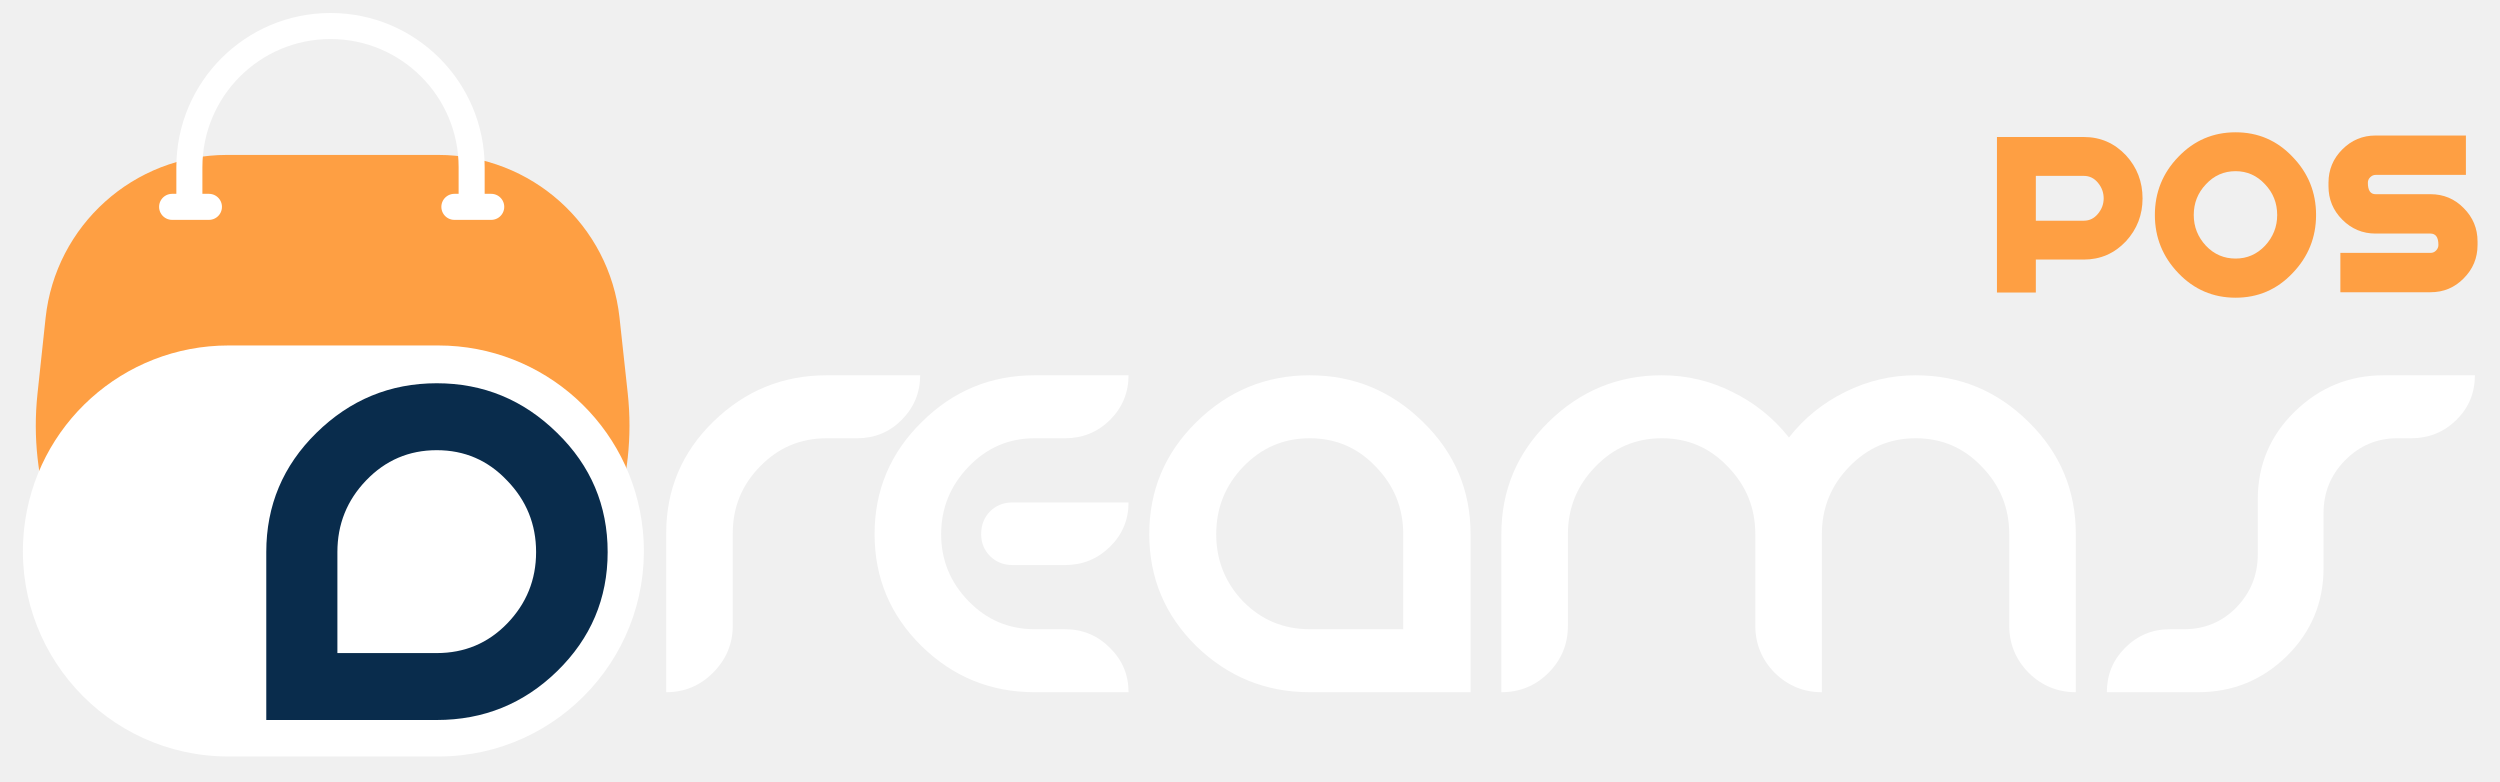
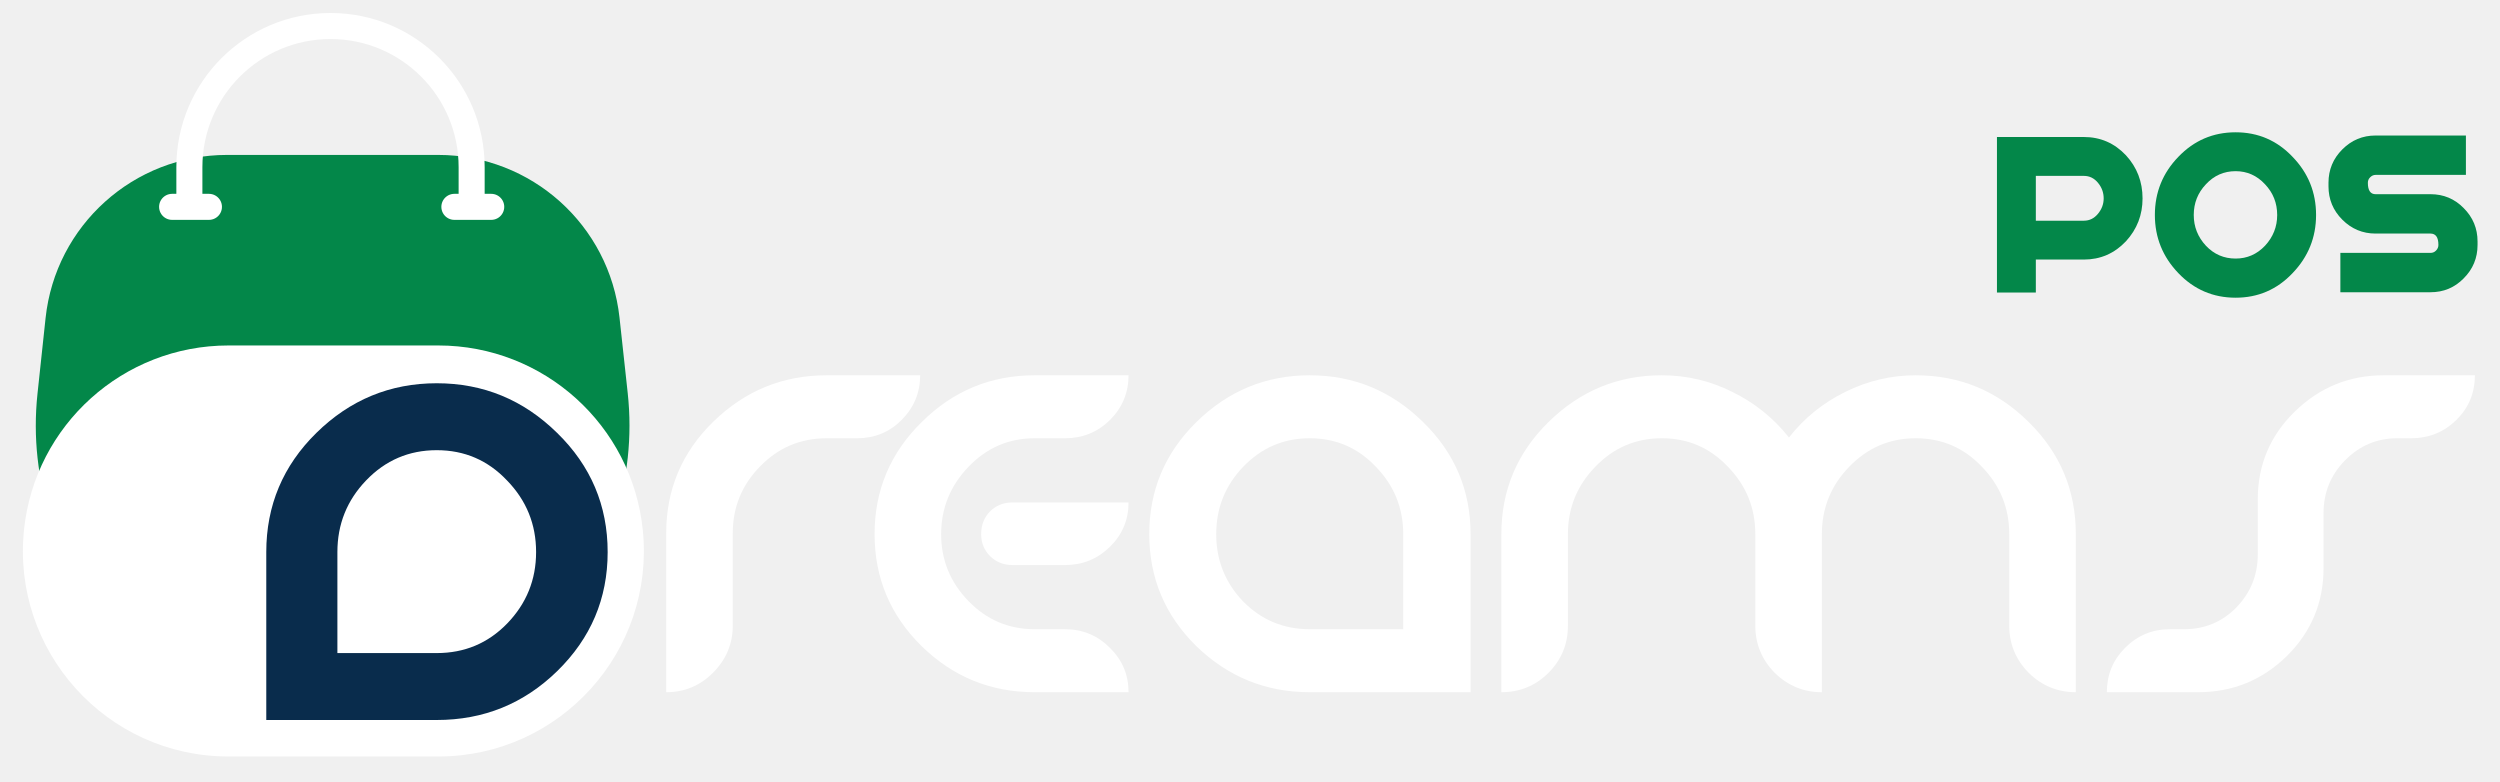
<svg xmlns="http://www.w3.org/2000/svg" width="96" height="30" viewBox="0 0 96 30" fill="none">
  <path d="M28.138 20.481C28.138 19.477 28.488 18.62 29.188 17.91C29.887 17.189 30.739 16.829 31.743 16.829H32.915C33.584 16.829 34.152 16.596 34.619 16.13C35.095 15.653 35.334 15.08 35.334 14.411H31.743C30.06 14.411 28.61 15.004 27.392 16.191C26.186 17.367 25.582 18.797 25.582 20.481V26.581C26.282 26.581 26.88 26.333 27.377 25.836C27.884 25.329 28.138 24.725 28.138 24.025V20.481Z" fill="white" />
  <path d="M39.73 26.581C38.047 26.581 36.601 25.993 35.395 24.816C34.188 23.63 33.584 22.195 33.584 20.511C33.584 18.828 34.188 17.392 35.395 16.206C36.601 15.009 38.047 14.411 39.73 14.411H43.336C43.336 15.08 43.097 15.653 42.621 16.13C42.144 16.596 41.571 16.829 40.902 16.829H39.73C38.736 16.829 37.889 17.195 37.19 17.925C36.49 18.655 36.14 19.517 36.14 20.511C36.14 21.505 36.49 22.362 37.19 23.082C37.889 23.802 38.736 24.162 39.73 24.162H40.902C41.571 24.162 42.144 24.401 42.621 24.877C43.097 25.344 43.336 25.912 43.336 26.581H39.73ZM38.878 19.294H43.336C43.336 19.963 43.097 20.531 42.621 20.998C42.144 21.464 41.571 21.698 40.902 21.698H38.878C38.544 21.698 38.26 21.586 38.026 21.363C37.793 21.13 37.676 20.846 37.676 20.511C37.676 20.166 37.788 19.877 38.011 19.644C38.244 19.411 38.533 19.294 38.878 19.294Z" fill="white" />
  <path d="M56.47 20.511V26.581H50.294C48.61 26.581 47.16 25.993 45.943 24.816C44.736 23.63 44.132 22.195 44.132 20.511C44.132 18.828 44.736 17.392 45.943 16.206C47.16 15.009 48.61 14.411 50.294 14.411C51.977 14.411 53.428 15.009 54.645 16.206C55.862 17.392 56.47 18.828 56.47 20.511ZM53.884 24.162V20.511C53.884 19.507 53.534 18.645 52.834 17.925C52.145 17.195 51.298 16.829 50.294 16.829C49.29 16.829 48.438 17.195 47.738 17.925C47.048 18.645 46.703 19.507 46.703 20.511C46.703 21.515 47.048 22.377 47.738 23.097C48.438 23.807 49.29 24.162 50.294 24.162H53.884Z" fill="white" />
  <path d="M69.96 20.511V26.581C69.26 26.581 68.656 26.333 68.149 25.836C67.652 25.329 67.404 24.725 67.404 24.025V20.511C67.404 19.507 67.054 18.645 66.354 17.925C65.664 17.195 64.817 16.829 63.813 16.829C62.809 16.829 61.957 17.195 61.258 17.925C60.558 18.645 60.208 19.507 60.208 20.511V24.025C60.208 24.735 59.959 25.339 59.462 25.836C58.965 26.333 58.362 26.581 57.652 26.581V20.511C57.652 18.828 58.255 17.392 59.462 16.206C60.679 15.009 62.13 14.411 63.813 14.411C64.767 14.411 65.669 14.623 66.521 15.05C67.373 15.465 68.098 16.049 68.697 16.799C69.275 16.059 69.995 15.476 70.857 15.05C71.719 14.623 72.622 14.411 73.565 14.411C75.249 14.411 76.694 15.009 77.901 16.206C79.108 17.392 79.711 18.828 79.711 20.511V26.581C79.011 26.581 78.408 26.333 77.901 25.836C77.404 25.329 77.155 24.725 77.155 24.025V20.511C77.155 19.507 76.805 18.645 76.106 17.925C75.416 17.195 74.569 16.829 73.565 16.829C72.561 16.829 71.709 17.195 71.009 17.925C70.309 18.645 69.96 19.507 69.96 20.511Z" fill="white" />
  <path d="M86.699 19.172C86.699 17.854 87.171 16.733 88.114 15.81C89.067 14.877 90.208 14.411 91.537 14.411H95.036C95.036 15.09 94.797 15.663 94.321 16.13C93.844 16.596 93.266 16.829 92.587 16.829H92.054C91.273 16.829 90.604 17.113 90.046 17.681C89.498 18.239 89.224 18.914 89.224 19.705V21.819C89.224 23.138 88.753 24.264 87.81 25.197C86.866 26.12 85.73 26.581 84.402 26.581H80.903C80.903 25.912 81.136 25.344 81.603 24.877C82.079 24.401 82.652 24.162 83.322 24.162H83.869C84.66 24.162 85.33 23.883 85.877 23.326C86.425 22.758 86.699 22.078 86.699 21.287V19.172Z" fill="white" />
-   <path d="M80.021 5.261C80.655 5.261 81.194 5.495 81.637 5.964C82.062 6.427 82.274 6.979 82.274 7.619C82.274 8.253 82.062 8.801 81.637 9.264C81.194 9.733 80.655 9.967 80.021 9.967H78.176V11.232H76.683V5.261H80.021ZM80.021 8.475C80.236 8.475 80.417 8.386 80.563 8.208C80.709 8.031 80.781 7.834 80.781 7.619C80.781 7.397 80.709 7.197 80.563 7.02C80.417 6.842 80.236 6.754 80.021 6.754H78.176V8.475H80.021Z" fill="#FE9F43" />
-   <path d="M85.847 5.08C86.709 5.08 87.438 5.394 88.033 6.021C88.636 6.643 88.937 7.387 88.937 8.256C88.937 9.118 88.636 9.863 88.033 10.49C87.438 11.118 86.709 11.432 85.847 11.432C84.984 11.432 84.252 11.118 83.65 10.49C83.048 9.863 82.747 9.118 82.747 8.256C82.747 7.387 83.048 6.643 83.65 6.021C84.252 5.394 84.984 5.08 85.847 5.08ZM85.847 9.929C86.29 9.929 86.667 9.764 86.978 9.435C87.289 9.099 87.444 8.706 87.444 8.256C87.444 7.799 87.289 7.406 86.978 7.077C86.667 6.741 86.29 6.573 85.847 6.573C85.397 6.573 85.016 6.741 84.706 7.077C84.395 7.406 84.24 7.799 84.24 8.256C84.24 8.706 84.395 9.099 84.706 9.435C85.016 9.764 85.397 9.929 85.847 9.929Z" fill="#FE9F43" />
-   <path d="M90.926 7.02C90.926 7.311 91.024 7.457 91.22 7.457H93.331C93.832 7.457 94.257 7.635 94.605 7.99C94.96 8.345 95.138 8.772 95.138 9.273V9.406C95.138 9.907 94.96 10.335 94.605 10.69C94.257 11.045 93.832 11.222 93.331 11.222H89.87V9.711H93.331C93.414 9.711 93.483 9.682 93.54 9.625C93.604 9.562 93.635 9.489 93.635 9.406C93.635 9.115 93.534 8.969 93.331 8.969H91.22C90.726 8.969 90.301 8.791 89.946 8.437C89.591 8.082 89.414 7.654 89.414 7.153V7.02C89.414 6.519 89.591 6.091 89.946 5.736C90.301 5.381 90.726 5.204 91.22 5.204H94.691V6.716H91.22C91.144 6.716 91.075 6.747 91.011 6.811C90.954 6.868 90.926 6.937 90.926 7.02Z" fill="#FE9F43" />
-   <path d="M1.75 12.215C2.13 8.652 5.137 5.949 8.72 5.949H16.825C20.4 5.949 23.402 8.641 23.789 12.195L24.104 15.091C24.839 21.834 19.557 27.723 12.774 27.723C6 27.723 0.721 21.851 1.44 15.115L1.75 12.215Z" fill="#FE9F43" />
+   <path d="M80.021 5.261C80.655 5.261 81.194 5.495 81.637 5.964C82.062 6.427 82.274 6.979 82.274 7.619C82.274 8.253 82.062 8.801 81.637 9.264C81.194 9.733 80.655 9.967 80.021 9.967H78.176V11.232H76.683V5.261H80.021ZM80.021 8.475C80.236 8.475 80.417 8.386 80.563 8.208C80.709 8.031 80.781 7.834 80.781 7.619C80.781 7.397 80.709 7.197 80.563 7.02C80.417 6.842 80.236 6.754 80.021 6.754H78.176V8.475H80.021Z" fill="#038749" />
+   <path d="M85.847 5.08C86.709 5.08 87.438 5.394 88.033 6.021C88.636 6.643 88.937 7.387 88.937 8.256C88.937 9.118 88.636 9.863 88.033 10.49C87.438 11.118 86.709 11.432 85.847 11.432C84.984 11.432 84.252 11.118 83.65 10.49C83.048 9.863 82.747 9.118 82.747 8.256C82.747 7.387 83.048 6.643 83.65 6.021C84.252 5.394 84.984 5.08 85.847 5.08ZM85.847 9.929C86.29 9.929 86.667 9.764 86.978 9.435C87.289 9.099 87.444 8.706 87.444 8.256C87.444 7.799 87.289 7.406 86.978 7.077C86.667 6.741 86.29 6.573 85.847 6.573C85.397 6.573 85.016 6.741 84.706 7.077C84.395 7.406 84.24 7.799 84.24 8.256C84.24 8.706 84.395 9.099 84.706 9.435C85.016 9.764 85.397 9.929 85.847 9.929Z" fill="#038749" />
+   <path d="M90.926 7.02C90.926 7.311 91.024 7.457 91.22 7.457H93.331C93.832 7.457 94.257 7.635 94.605 7.99C94.96 8.345 95.138 8.772 95.138 9.273V9.406C95.138 9.907 94.96 10.335 94.605 10.69C94.257 11.045 93.832 11.222 93.331 11.222H89.87V9.711H93.331C93.414 9.711 93.483 9.682 93.54 9.625C93.604 9.562 93.635 9.489 93.635 9.406C93.635 9.115 93.534 8.969 93.331 8.969H91.22C90.726 8.969 90.301 8.791 89.946 8.437C89.591 8.082 89.414 7.654 89.414 7.153V7.02C89.414 6.519 89.591 6.091 89.946 5.736C90.301 5.381 90.726 5.204 91.22 5.204H94.691V6.716H91.22C91.144 6.716 91.075 6.747 91.011 6.811C90.954 6.868 90.926 6.937 90.926 7.02Z" fill="#038749" />
+   <path d="M1.75 12.215C2.13 8.652 5.137 5.949 8.72 5.949H16.825C20.4 5.949 23.402 8.641 23.789 12.195L24.104 15.091C24.839 21.834 19.557 27.723 12.774 27.723C6 27.723 0.721 21.851 1.44 15.115L1.75 12.215Z" fill="#038749" />
  <path d="M0.924 20.326C1.35 16.312 4.736 13.266 8.772 13.266H16.832C20.878 13.266 24.269 16.325 24.683 20.35C25.161 25.003 21.51 29.049 16.832 29.049H8.772C4.085 29.049 0.43 24.988 0.924 20.326Z" fill="white" />
  <path d="M18.111 7.465L18.111 6.419C18.111 3.426 15.685 0.999 12.692 0.999C9.698 0.999 7.272 3.426 7.272 6.419L7.272 7.465" stroke="white" stroke-linecap="round" />
  <path d="M10.225 21.199V27.648H16.771C18.571 27.648 20.112 27.023 21.394 25.773C22.687 24.512 23.334 22.987 23.334 21.199C23.334 19.41 22.687 17.885 21.394 16.624C20.101 15.353 18.56 14.717 16.771 14.717C14.982 14.717 13.441 15.353 12.148 16.624C10.866 17.885 10.225 19.41 10.225 21.199ZM12.956 25.078V21.199C12.956 20.132 13.323 19.216 14.056 18.451C14.799 17.675 15.704 17.287 16.771 17.287C17.838 17.287 18.738 17.675 19.471 18.451C20.214 19.216 20.586 20.132 20.586 21.199C20.586 22.265 20.214 23.181 19.471 23.947C18.738 24.701 17.838 25.078 16.771 25.078H12.956Z" fill="#092C4C" />
  <path d="M18.863 7.943L17.448 7.943" stroke="white" stroke-linecap="round" />
  <path d="M8.023 7.943L6.609 7.943" stroke="white" stroke-linecap="round" />
</svg>
